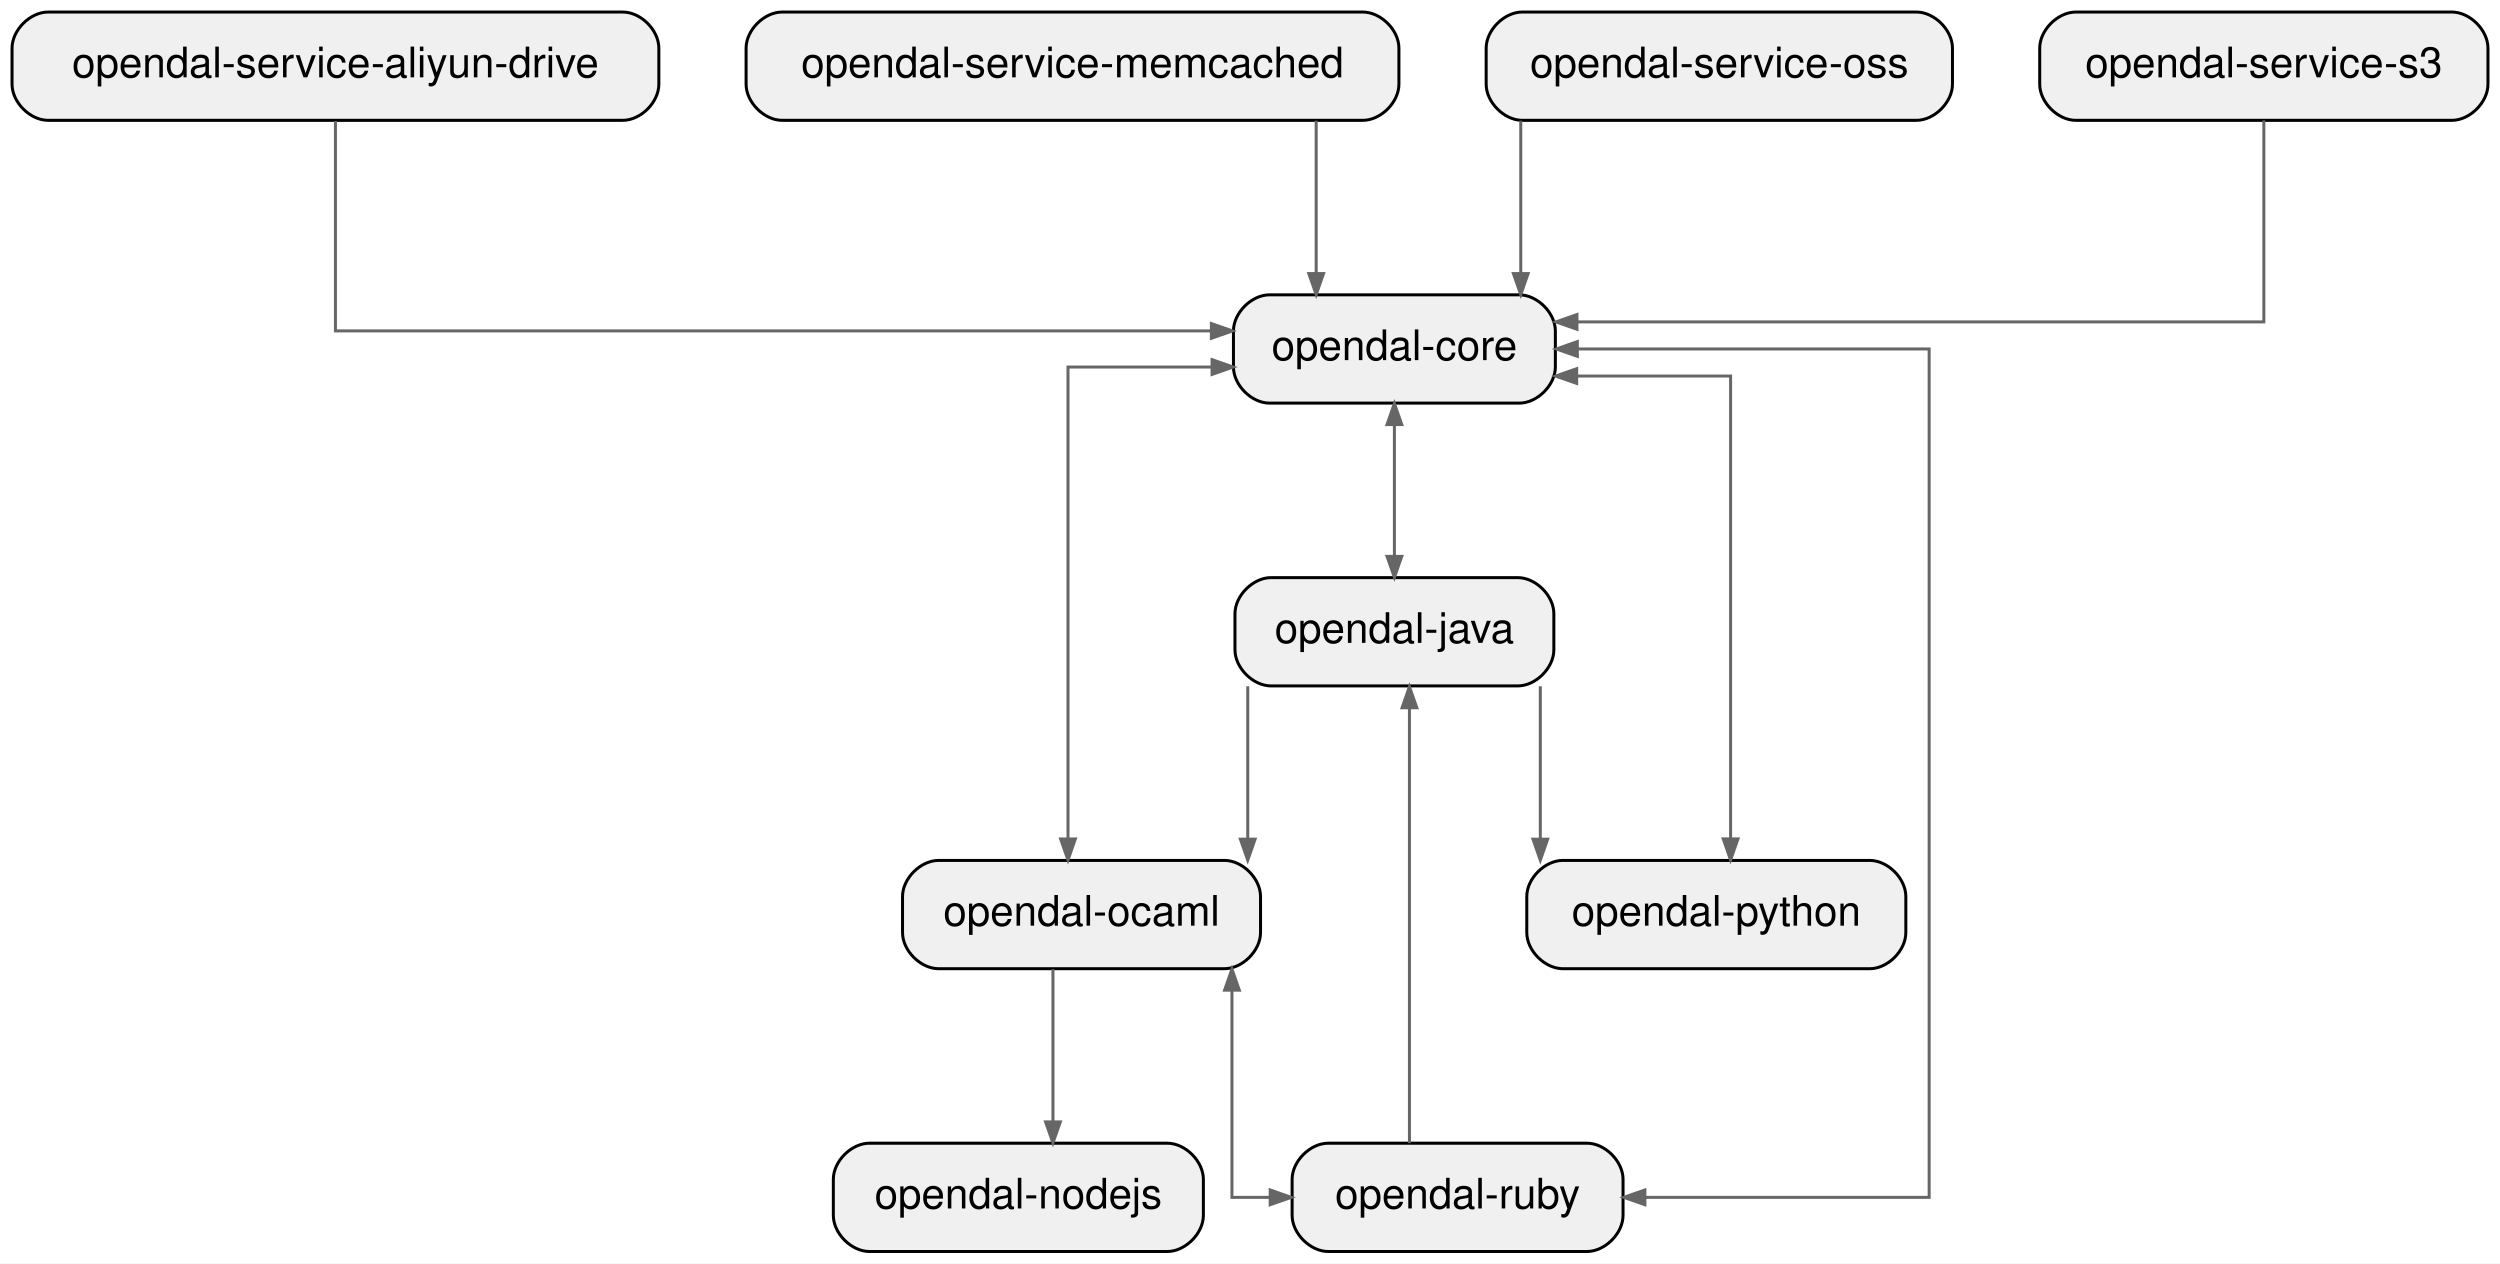
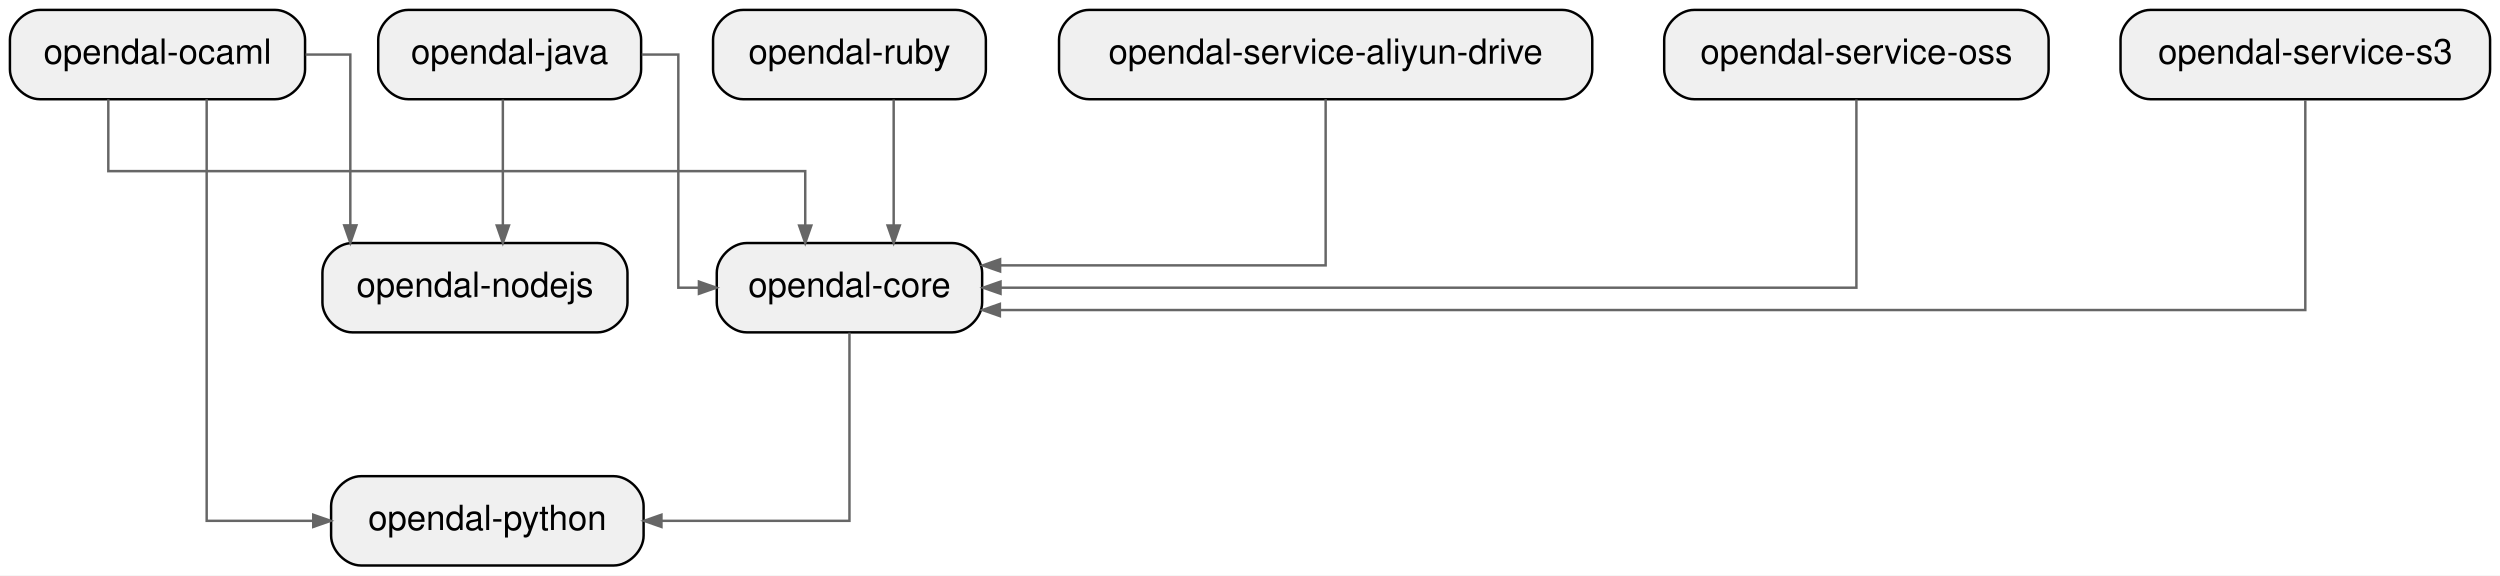
- <svg xmlns="http://www.w3.org/2000/svg" width="831pt" height="420pt" viewBox="0.00 0.00 831.00 420.00">
-   <g id="graph0" class="graph" transform="scale(1 1) rotate(0) translate(4 416)">
-     <polygon fill="white" stroke="transparent" points="-4,4 -4,-416 827,-416 827,4 -4,4" />
+ <svg xmlns="http://www.w3.org/2000/svg" width="1008pt" height="232pt" viewBox="0.00 0.00 1008.00 232.00">
+   <g id="graph0" class="graph" transform="scale(1 1) rotate(0) translate(4 228)">
+     <polygon fill="white" stroke="transparent" points="-4,4 -4,-228 1004,-228 1004,4 -4,4" />
    <g id="node1" class="node">
-       <path fill="#f0f0f0" stroke="black" d="M501,-318C501,-318 418,-318 418,-318 412,-318 406,-312 406,-306 406,-306 406,-294 406,-294 406,-288 412,-282 418,-282 418,-282 501,-282 501,-282 507,-282 513,-288 513,-294 513,-294 513,-306 513,-306 513,-312 507,-318 501,-318" />
-       <text text-anchor="middle" x="459.5" y="-296.3" font-family="Helvetica,sans-Serif" font-size="14.00">opendal-core</text>
+       <path fill="#f0f0f0" stroke="black" d="M380,-130C380,-130 297,-130 297,-130 291,-130 285,-124 285,-118 285,-118 285,-106 285,-106 285,-100 291,-94 297,-94 297,-94 380,-94 380,-94 386,-94 392,-100 392,-106 392,-106 392,-118 392,-118 392,-124 386,-130 380,-130" />
+       <text text-anchor="middle" x="338.5" y="-108.3" font-family="Helvetica,sans-Serif" font-size="14.00">opendal-core</text>
+     </g>
+     <g id="node5" class="node">
+       <path fill="#f0f0f0" stroke="black" d="M243.5,-36C243.5,-36 141.5,-36 141.5,-36 135.5,-36 129.5,-30 129.5,-24 129.5,-24 129.5,-12 129.5,-12 129.5,-6 135.5,0 141.5,0 141.5,0 243.5,0 243.5,0 249.5,0 255.5,-6 255.5,-12 255.5,-12 255.5,-24 255.5,-24 255.5,-30 249.5,-36 243.5,-36" />
+       <text text-anchor="middle" x="192.5" y="-14.3" font-family="Helvetica,sans-Serif" font-size="14.00">opendal-python</text>
+     </g>
+     <g id="edge1" class="edge">
+       <path fill="none" stroke="#666666" d="M338.5,-93.88C338.5,-66.56 338.5,-18 338.5,-18 338.5,-18 262.69,-18 262.69,-18" />
+       <polygon fill="#666666" stroke="#666666" points="262.69,-15.55 255.69,-18 262.69,-20.45 262.69,-15.55" />
    </g>
    <g id="node2" class="node">
-       <path fill="#f0f0f0" stroke="black" d="M500.5,-224C500.5,-224 418.5,-224 418.5,-224 412.5,-224 406.5,-218 406.5,-212 406.5,-212 406.5,-200 406.5,-200 406.5,-194 412.5,-188 418.5,-188 418.5,-188 500.5,-188 500.5,-188 506.5,-188 512.5,-194 512.5,-200 512.5,-200 512.5,-212 512.5,-212 512.5,-218 506.5,-224 500.5,-224" />
-       <text text-anchor="middle" x="459.5" y="-202.3" font-family="Helvetica,sans-Serif" font-size="14.00">opendal-java</text>
+       <path fill="#f0f0f0" stroke="black" d="M242.5,-224C242.5,-224 160.5,-224 160.5,-224 154.5,-224 148.5,-218 148.5,-212 148.5,-212 148.5,-200 148.5,-200 148.5,-194 154.5,-188 160.5,-188 160.5,-188 242.5,-188 242.5,-188 248.5,-188 254.5,-194 254.5,-200 254.5,-200 254.5,-212 254.5,-212 254.5,-218 248.5,-224 242.5,-224" />
+       <text text-anchor="middle" x="201.5" y="-202.3" font-family="Helvetica,sans-Serif" font-size="14.00">opendal-java</text>
    </g>
-     <g id="edge1" class="edge">
-       <path fill="none" stroke="#666666" d="M459.5,-274.88C459.5,-274.88 459.5,-231.07 459.5,-231.07" />
-       <polygon fill="#666666" stroke="#666666" points="461.95,-231.07 459.5,-224.07 457.05,-231.07 461.95,-231.07" />
-       <polygon fill="#666666" stroke="#666666" points="457.05,-274.88 459.5,-281.88 461.95,-274.88 457.05,-274.88" />
+     <g id="edge2" class="edge">
+       <path fill="none" stroke="#666666" d="M254.75,-206C263.35,-206 269.5,-206 269.5,-206 269.5,-206 269.5,-112 269.5,-112 269.5,-112 277.81,-112 277.81,-112" />
+       <polygon fill="#666666" stroke="#666666" points="277.81,-114.45 284.81,-112 277.81,-109.55 277.81,-114.45" />
+     </g>
+     <g id="node3" class="node">
+       <path fill="#f0f0f0" stroke="black" d="M237,-130C237,-130 138,-130 138,-130 132,-130 126,-124 126,-118 126,-118 126,-106 126,-106 126,-100 132,-94 138,-94 138,-94 237,-94 237,-94 243,-94 249,-100 249,-106 249,-106 249,-118 249,-118 249,-124 243,-130 237,-130" />
+       <text text-anchor="middle" x="187.5" y="-108.3" font-family="Helvetica,sans-Serif" font-size="14.00">opendal-nodejs</text>
+     </g>
+     <g id="edge3" class="edge">
+       <path fill="none" stroke="#666666" d="M198.75,-187.88C198.75,-187.88 198.75,-137.07 198.75,-137.07" />
+       <polygon fill="#666666" stroke="#666666" points="201.2,-137.07 198.75,-130.07 196.3,-137.07 201.2,-137.07" />
    </g>
    <g id="node4" class="node">
-       <path fill="#f0f0f0" stroke="black" d="M403,-130C403,-130 308,-130 308,-130 302,-130 296,-124 296,-118 296,-118 296,-106 296,-106 296,-100 302,-94 308,-94 308,-94 403,-94 403,-94 409,-94 415,-100 415,-106 415,-106 415,-118 415,-118 415,-124 409,-130 403,-130" />
-       <text text-anchor="middle" x="355.5" y="-108.3" font-family="Helvetica,sans-Serif" font-size="14.00">opendal-ocaml</text>
+       <path fill="#f0f0f0" stroke="black" d="M107,-224C107,-224 12,-224 12,-224 6,-224 0,-218 0,-212 0,-212 0,-200 0,-200 0,-194 6,-188 12,-188 12,-188 107,-188 107,-188 113,-188 119,-194 119,-200 119,-200 119,-212 119,-212 119,-218 113,-224 107,-224" />
+       <text text-anchor="middle" x="59.5" y="-202.3" font-family="Helvetica,sans-Serif" font-size="14.00">opendal-ocaml</text>
    </g>
-     <g id="edge2" class="edge">
-       <path fill="none" stroke="#666666" d="M398.89,-294C398.89,-294 351,-294 351,-294 351,-294 351,-137.12 351,-137.12" />
-       <polygon fill="#666666" stroke="#666666" points="398.89,-296.45 405.89,-294 398.89,-291.55 398.89,-296.45" />
-       <polygon fill="#666666" stroke="#666666" points="353.45,-137.12 351,-130.12 348.55,-137.12 353.45,-137.12" />
+     <g id="edge4" class="edge">
+       <path fill="none" stroke="#666666" d="M39.67,-187.96C39.67,-174.71 39.67,-159 39.67,-159 39.67,-159 320.67,-159 320.67,-159 320.67,-159 320.67,-137.04 320.67,-137.04" />
+       <polygon fill="#666666" stroke="#666666" points="323.12,-137.04 320.67,-130.04 318.22,-137.04 323.12,-137.04" />
    </g>
-     <g id="node5" class="node">
-       <path fill="#f0f0f0" stroke="black" d="M617.5,-130C617.5,-130 515.5,-130 515.5,-130 509.5,-130 503.5,-124 503.5,-118 503.5,-118 503.5,-106 503.5,-106 503.5,-100 509.5,-94 515.5,-94 515.5,-94 617.5,-94 617.5,-94 623.5,-94 629.5,-100 629.5,-106 629.5,-106 629.5,-118 629.5,-118 629.5,-124 623.5,-130 617.5,-130" />
-       <text text-anchor="middle" x="566.5" y="-108.3" font-family="Helvetica,sans-Serif" font-size="14.00">opendal-python</text>
+     <g id="edge5" class="edge">
+       <path fill="none" stroke="#666666" d="M119.22,-206C129.66,-206 137.25,-206 137.25,-206 137.25,-206 137.25,-137.12 137.25,-137.12" />
+       <polygon fill="#666666" stroke="#666666" points="139.7,-137.12 137.25,-130.12 134.8,-137.12 139.7,-137.12" />
    </g>
-     <g id="edge3" class="edge">
-       <path fill="none" stroke="#666666" d="M520.08,-291C520.08,-291 571.25,-291 571.25,-291 571.25,-291 571.25,-137.15 571.25,-137.15" />
-       <polygon fill="#666666" stroke="#666666" points="520.08,-288.55 513.08,-291 520.08,-293.45 520.08,-288.55" />
-       <polygon fill="#666666" stroke="#666666" points="573.7,-137.15 571.25,-130.15 568.8,-137.15 573.7,-137.15" />
+     <g id="edge6" class="edge">
+       <path fill="none" stroke="#666666" d="M79.33,-187.97C79.33,-140.92 79.33,-18 79.33,-18 79.33,-18 122.3,-18 122.3,-18" />
+       <polygon fill="#666666" stroke="#666666" points="122.3,-20.45 129.3,-18 122.3,-15.55 122.3,-20.45" />
    </g>
    <g id="node6" class="node">
-       <path fill="#f0f0f0" stroke="black" d="M523.5,-36C523.5,-36 437.5,-36 437.5,-36 431.5,-36 425.5,-30 425.5,-24 425.5,-24 425.5,-12 425.5,-12 425.5,-6 431.5,0 437.5,0 437.5,0 523.5,0 523.5,0 529.5,0 535.5,-6 535.5,-12 535.5,-12 535.5,-24 535.5,-24 535.5,-30 529.5,-36 523.5,-36" />
-       <text text-anchor="middle" x="480.5" y="-14.3" font-family="Helvetica,sans-Serif" font-size="14.00">opendal-ruby</text>
-     </g>
-     <g id="edge4" class="edge">
-       <path fill="none" stroke="#666666" d="M520.31,-300C520.31,-300 637.25,-300 637.25,-300 637.25,-300 637.25,-18 637.25,-18 637.25,-18 542.76,-18 542.76,-18" />
-       <polygon fill="#666666" stroke="#666666" points="520.31,-297.55 513.31,-300 520.31,-302.45 520.31,-297.55" />
-       <polygon fill="#666666" stroke="#666666" points="542.76,-15.55 535.76,-18 542.76,-20.45 542.76,-15.55" />
-     </g>
-     <g id="edge5" class="edge">
-       <path fill="none" stroke="#666666" d="M410.75,-187.88C410.75,-187.88 410.75,-137.07 410.75,-137.07" />
-       <polygon fill="#666666" stroke="#666666" points="413.2,-137.07 410.75,-130.07 408.3,-137.07 413.2,-137.07" />
-     </g>
-     <g id="edge6" class="edge">
-       <path fill="none" stroke="#666666" d="M508,-187.88C508,-187.88 508,-137.07 508,-137.07" />
-       <polygon fill="#666666" stroke="#666666" points="510.45,-137.07 508,-130.07 505.55,-137.07 510.45,-137.07" />
-     </g>
-     <g id="node3" class="node">
-       <path fill="#f0f0f0" stroke="black" d="M384,-36C384,-36 285,-36 285,-36 279,-36 273,-30 273,-24 273,-24 273,-12 273,-12 273,-6 279,0 285,0 285,0 384,0 384,0 390,0 396,-6 396,-12 396,-12 396,-24 396,-24 396,-30 390,-36 384,-36" />
-       <text text-anchor="middle" x="334.5" y="-14.3" font-family="Helvetica,sans-Serif" font-size="14.00">opendal-nodejs</text>
+       <path fill="#f0f0f0" stroke="black" d="M381.5,-224C381.5,-224 295.5,-224 295.5,-224 289.5,-224 283.5,-218 283.5,-212 283.5,-212 283.5,-200 283.5,-200 283.5,-194 289.5,-188 295.5,-188 295.5,-188 381.5,-188 381.5,-188 387.5,-188 393.5,-194 393.5,-200 393.5,-200 393.5,-212 393.5,-212 393.5,-218 387.5,-224 381.5,-224" />
+       <text text-anchor="middle" x="338.5" y="-202.3" font-family="Helvetica,sans-Serif" font-size="14.00">opendal-ruby</text>
    </g>
    <g id="edge7" class="edge">
-       <path fill="none" stroke="#666666" d="M346,-93.88C346,-93.88 346,-43.07 346,-43.07" />
-       <polygon fill="#666666" stroke="#666666" points="348.45,-43.07 346,-36.07 343.55,-43.07 348.45,-43.07" />
+       <path fill="none" stroke="#666666" d="M356.33,-187.88C356.33,-187.88 356.33,-137.07 356.33,-137.07" />
+       <polygon fill="#666666" stroke="#666666" points="358.78,-137.07 356.33,-130.07 353.88,-137.07 358.78,-137.07" />
+     </g>
+     <g id="node7" class="node">
+       <path fill="#f0f0f0" stroke="black" d="M626,-224C626,-224 435,-224 435,-224 429,-224 423,-218 423,-212 423,-212 423,-200 423,-200 423,-194 429,-188 435,-188 435,-188 626,-188 626,-188 632,-188 638,-194 638,-200 638,-200 638,-212 638,-212 638,-218 632,-224 626,-224" />
+       <text text-anchor="middle" x="530.5" y="-202.3" font-family="Helvetica,sans-Serif" font-size="14.00">opendal-service-aliyun-drive</text>
    </g>
    <g id="edge8" class="edge">
-       <path fill="none" stroke="#666666" d="M405.5,-86.88C405.5,-86.88 405.5,-18 405.5,-18 405.5,-18 418.21,-18 418.21,-18" />
-       <polygon fill="#666666" stroke="#666666" points="403.05,-86.88 405.5,-93.88 407.95,-86.88 403.05,-86.88" />
-       <polygon fill="#666666" stroke="#666666" points="418.21,-20.45 425.21,-18 418.21,-15.55 418.21,-20.45" />
+       <path fill="none" stroke="#666666" d="M530.5,-187.97C530.5,-163.02 530.5,-121 530.5,-121 530.5,-121 399.24,-121 399.24,-121" />
+       <polygon fill="#666666" stroke="#666666" points="399.24,-118.55 392.24,-121 399.24,-123.45 399.24,-118.55" />
+     </g>
+     <g id="node8" class="node">
+       <path fill="#f0f0f0" stroke="black" d="M810,-224C810,-224 679,-224 679,-224 673,-224 667,-218 667,-212 667,-212 667,-200 667,-200 667,-194 673,-188 679,-188 679,-188 810,-188 810,-188 816,-188 822,-194 822,-200 822,-200 822,-212 822,-212 822,-218 816,-224 810,-224" />
+       <text text-anchor="middle" x="744.5" y="-202.3" font-family="Helvetica,sans-Serif" font-size="14.00">opendal-service-oss</text>
    </g>
    <g id="edge9" class="edge">
-       <path fill="none" stroke="#666666" d="M464.5,-36.03C464.5,-36.03 464.5,-180.75 464.5,-180.75" />
-       <polygon fill="#666666" stroke="#666666" points="462.05,-180.75 464.5,-187.75 466.95,-180.75 462.05,-180.75" />
+       <path fill="none" stroke="#666666" d="M744.5,-187.88C744.5,-160.56 744.5,-112 744.5,-112 744.5,-112 399.41,-112 399.41,-112" />
+       <polygon fill="#666666" stroke="#666666" points="399.41,-109.55 392.41,-112 399.41,-114.45 399.41,-109.55" />
    </g>
-     <g id="node7" class="node">
-       <path fill="#f0f0f0" stroke="black" d="M203,-412C203,-412 12,-412 12,-412 6,-412 0,-406 0,-400 0,-400 0,-388 0,-388 0,-382 6,-376 12,-376 12,-376 203,-376 203,-376 209,-376 215,-382 215,-388 215,-388 215,-400 215,-400 215,-406 209,-412 203,-412" />
-       <text text-anchor="middle" x="107.5" y="-390.3" font-family="Helvetica,sans-Serif" font-size="14.00">opendal-service-aliyun-drive</text>
+     <g id="node9" class="node">
+       <path fill="#f0f0f0" stroke="black" d="M988,-224C988,-224 863,-224 863,-224 857,-224 851,-218 851,-212 851,-212 851,-200 851,-200 851,-194 857,-188 863,-188 863,-188 988,-188 988,-188 994,-188 1000,-194 1000,-200 1000,-200 1000,-212 1000,-212 1000,-218 994,-224 988,-224" />
+       <text text-anchor="middle" x="925.5" y="-202.3" font-family="Helvetica,sans-Serif" font-size="14.00">opendal-service-s3</text>
    </g>
    <g id="edge10" class="edge">
-       <path fill="none" stroke="#666666" d="M107.5,-375.77C107.5,-349.99 107.5,-306 107.5,-306 107.5,-306 398.66,-306 398.66,-306" />
-       <polygon fill="#666666" stroke="#666666" points="398.66,-308.45 405.66,-306 398.66,-303.55 398.66,-308.45" />
-     </g>
-     <g id="node8" class="node">
-       <path fill="#f0f0f0" stroke="black" d="M449,-412C449,-412 256,-412 256,-412 250,-412 244,-406 244,-400 244,-400 244,-388 244,-388 244,-382 250,-376 256,-376 256,-376 449,-376 449,-376 455,-376 461,-382 461,-388 461,-388 461,-400 461,-400 461,-406 455,-412 449,-412" />
-       <text text-anchor="middle" x="352.5" y="-390.3" font-family="Helvetica,sans-Serif" font-size="14.00">opendal-service-memcached</text>
-     </g>
-     <g id="edge11" class="edge">
-       <path fill="none" stroke="#666666" d="M433.5,-375.88C433.5,-375.88 433.5,-325.07 433.5,-325.07" />
-       <polygon fill="#666666" stroke="#666666" points="435.95,-325.07 433.5,-318.07 431.05,-325.07 435.95,-325.07" />
-     </g>
-     <g id="node9" class="node">
-       <path fill="#f0f0f0" stroke="black" d="M633,-412C633,-412 502,-412 502,-412 496,-412 490,-406 490,-400 490,-400 490,-388 490,-388 490,-382 496,-376 502,-376 502,-376 633,-376 633,-376 639,-376 645,-382 645,-388 645,-388 645,-400 645,-400 645,-406 639,-412 633,-412" />
-       <text text-anchor="middle" x="567.5" y="-390.3" font-family="Helvetica,sans-Serif" font-size="14.00">opendal-service-oss</text>
-     </g>
-     <g id="edge12" class="edge">
-       <path fill="none" stroke="#666666" d="M501.5,-375.88C501.5,-375.88 501.5,-325.07 501.5,-325.07" />
-       <polygon fill="#666666" stroke="#666666" points="503.95,-325.07 501.5,-318.07 499.05,-325.07 503.95,-325.07" />
-     </g>
-     <g id="node10" class="node">
-       <path fill="#f0f0f0" stroke="black" d="M811,-412C811,-412 686,-412 686,-412 680,-412 674,-406 674,-400 674,-400 674,-388 674,-388 674,-382 680,-376 686,-376 686,-376 811,-376 811,-376 817,-376 823,-382 823,-388 823,-388 823,-400 823,-400 823,-406 817,-412 811,-412" />
-       <text text-anchor="middle" x="748.5" y="-390.3" font-family="Helvetica,sans-Serif" font-size="14.00">opendal-service-s3</text>
-     </g>
-     <g id="edge13" class="edge">
-       <path fill="none" stroke="#666666" d="M748.5,-375.97C748.5,-351.02 748.5,-309 748.5,-309 748.5,-309 520.18,-309 520.18,-309" />
-       <polygon fill="#666666" stroke="#666666" points="520.18,-306.55 513.18,-309 520.18,-311.45 520.18,-306.55" />
+       <path fill="none" stroke="#666666" d="M925.5,-187.59C925.5,-157.96 925.5,-103 925.5,-103 925.5,-103 399.15,-103 399.15,-103" />
+       <polygon fill="#666666" stroke="#666666" points="399.15,-100.55 392.15,-103 399.15,-105.45 399.15,-100.55" />
    </g>
  </g>
</svg>
